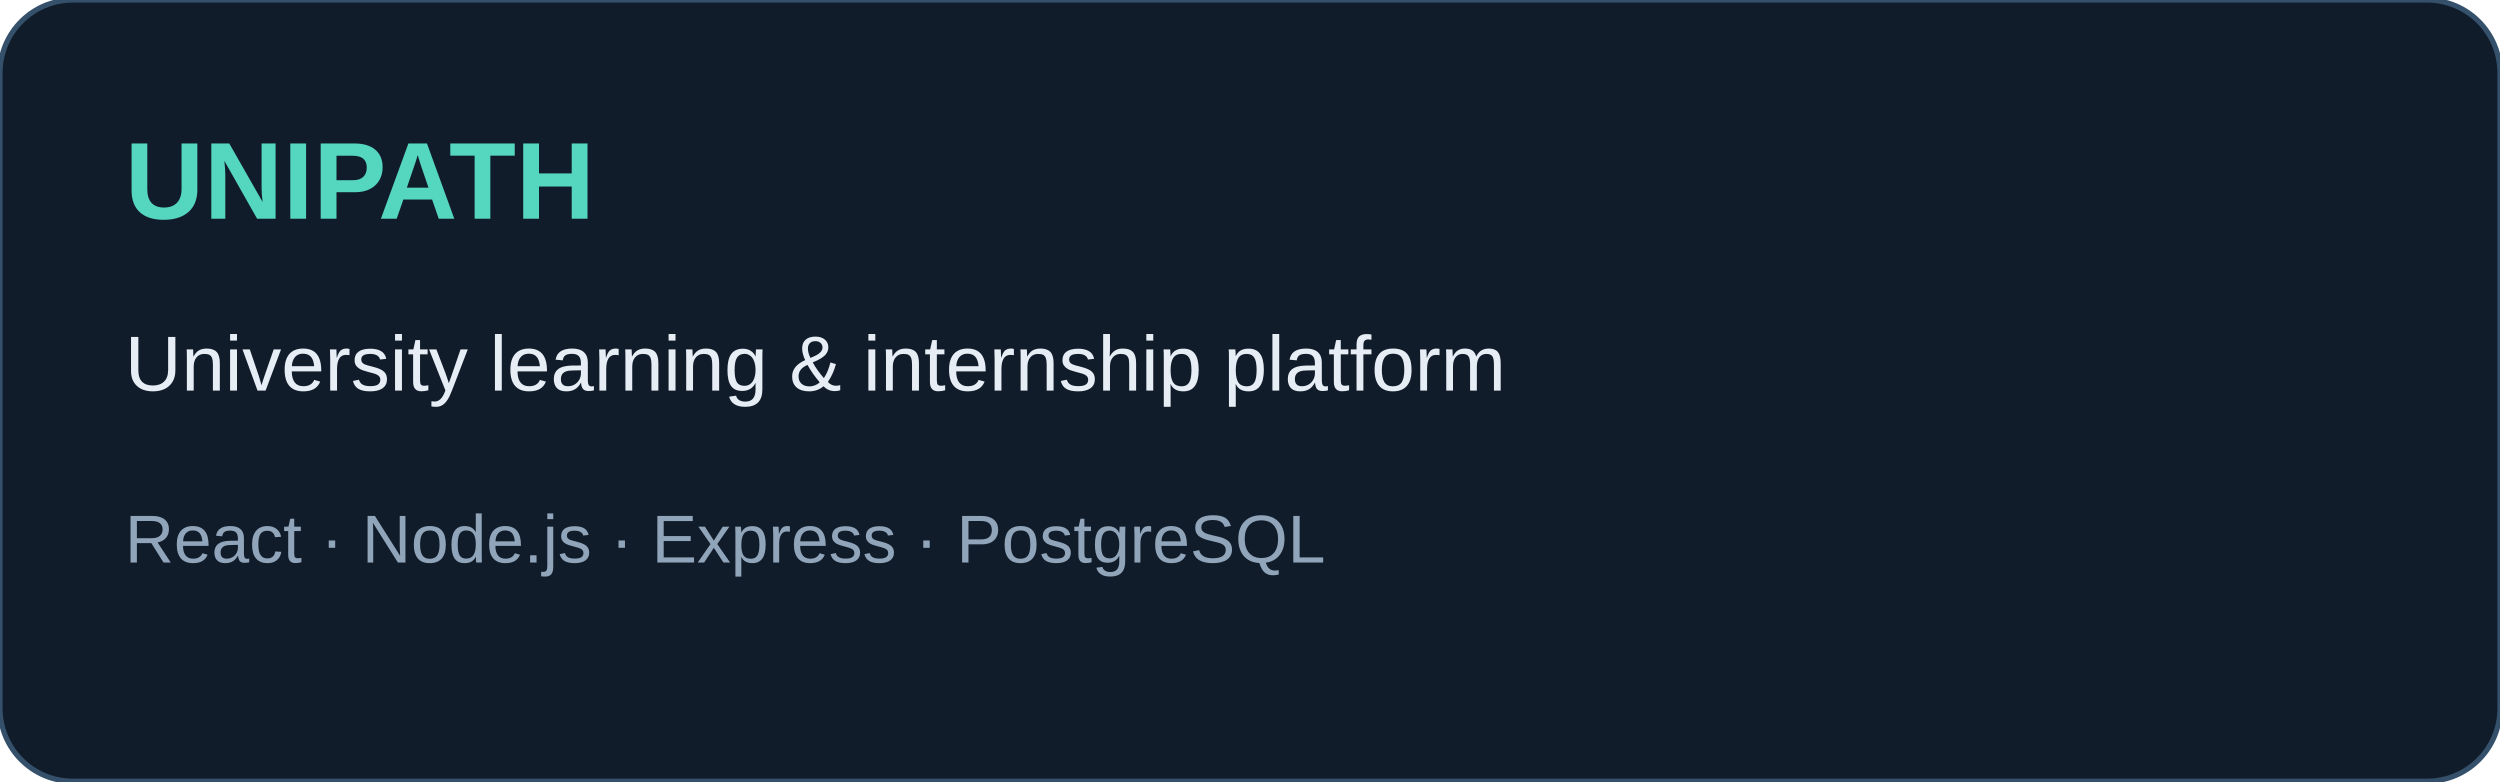
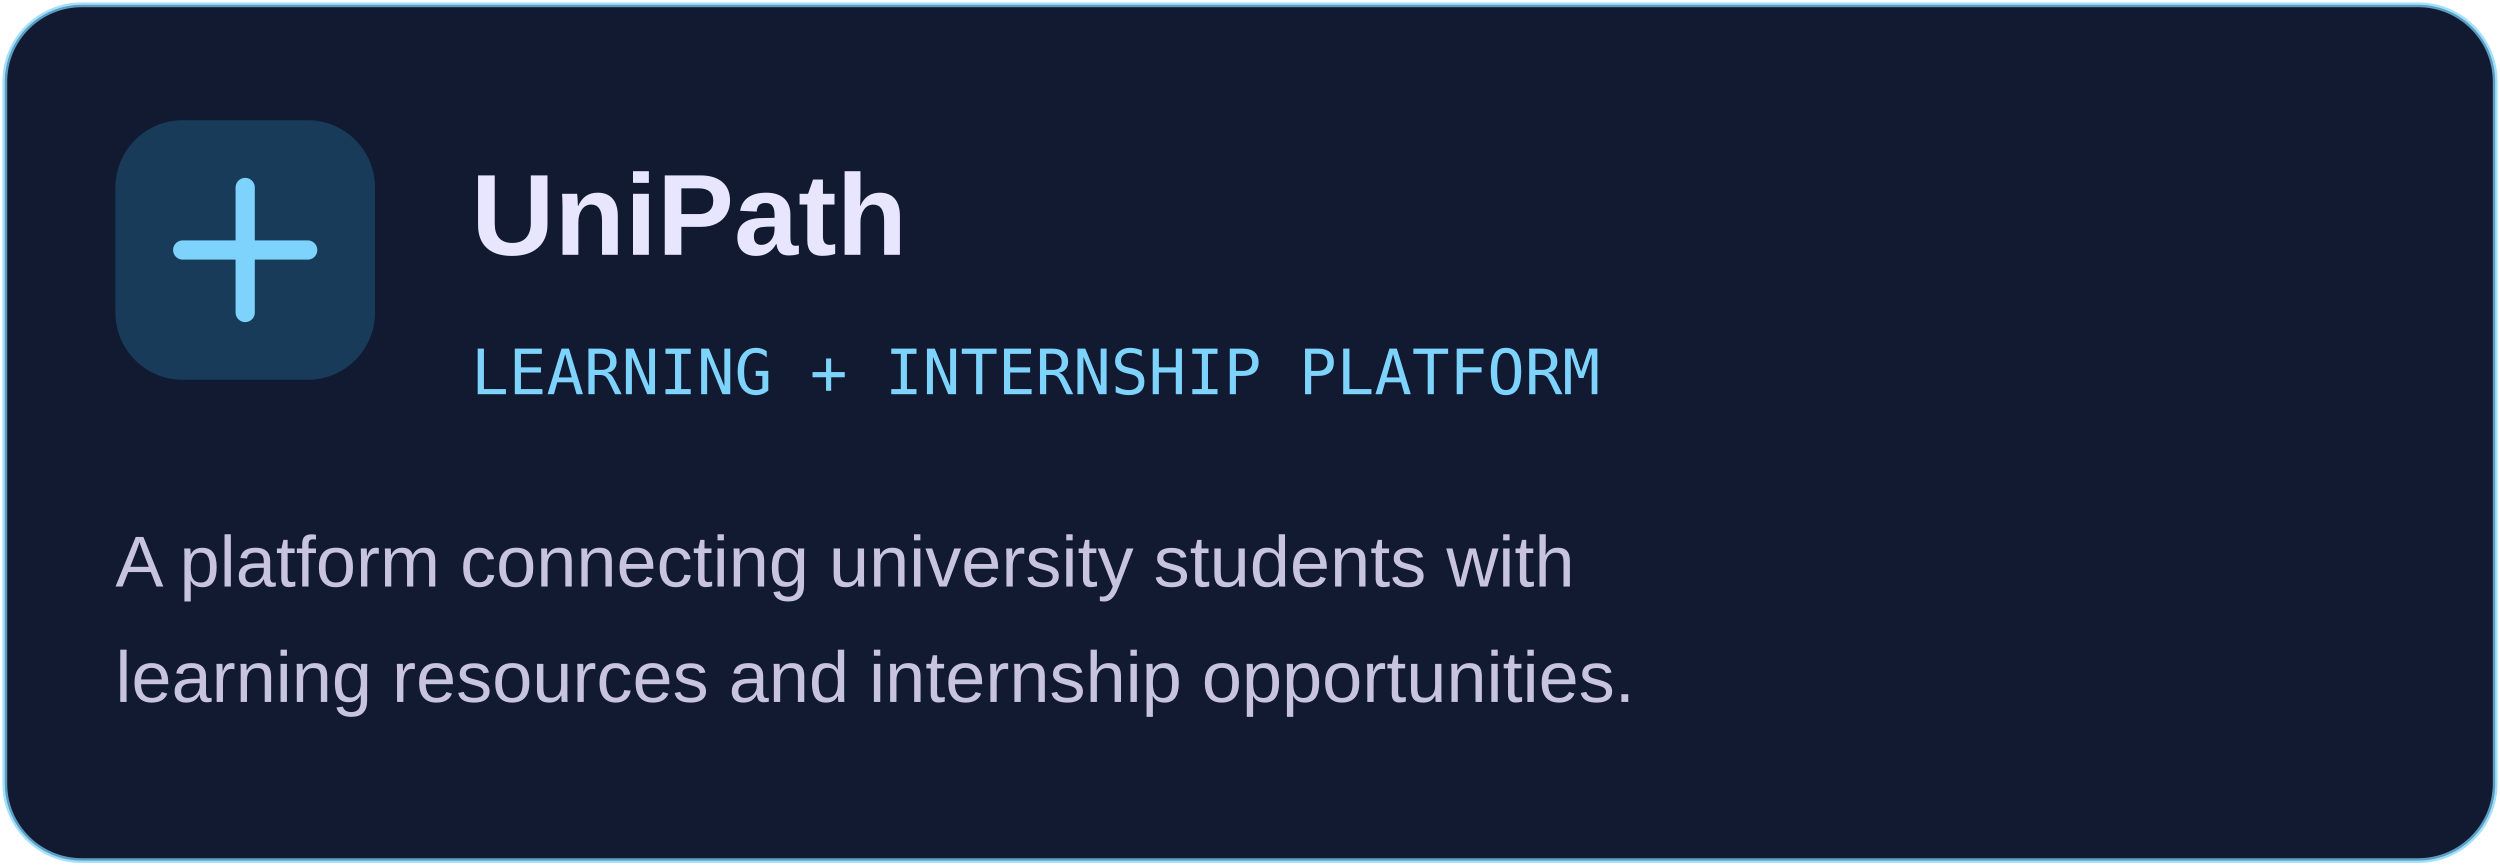
- <svg xmlns="http://www.w3.org/2000/svg" width="480" height="150">
-   <rect width="480" height="150" rx="14" fill="#111c2a" stroke="#34506a" />
-   <text x="24" y="42" fill="#55d6be" font-family="Arial" font-size="21" font-weight="bold">UNIPATH</text>
-   <text x="24" y="75" fill="#e6edf5" font-family="Arial" font-size="15">University learning &amp; internship platform</text>
-   <text x="24" y="108" fill="#91a5ba" font-family="Arial" font-size="13">React · Node.js · Express · PostgreSQL</text>
+ <svg xmlns="http://www.w3.org/2000/svg" width="520" height="180" viewBox="0 0 520 180">
+   <rect x="1" y="1" width="518" height="178" rx="16" fill="#111a30" stroke="#7dd3fc" stroke-opacity=".7" />
+   <rect x="24" y="25" width="54" height="54" rx="14" fill="#183b59" />
+   <path d="M38 52h26M51 39v26" stroke="#7dd3fc" stroke-width="4" stroke-linecap="round" />
+   <text x="98" y="53" fill="#e8e6ff" font-family="Segoe UI,Arial" font-size="24" font-weight="700">UniPath</text>
+   <text x="98" y="82" fill="#7dd3fc" font-family="Consolas,monospace" font-size="13">LEARNING + INTERNSHIP PLATFORM</text>
+   <text x="24" y="122" fill="#c8c4df" font-family="Segoe UI,Arial" font-size="15">A platform connecting university students with</text>
+   <text x="24" y="146" fill="#c8c4df" font-family="Segoe UI,Arial" font-size="15">learning resources and internship opportunities.</text>
</svg>
